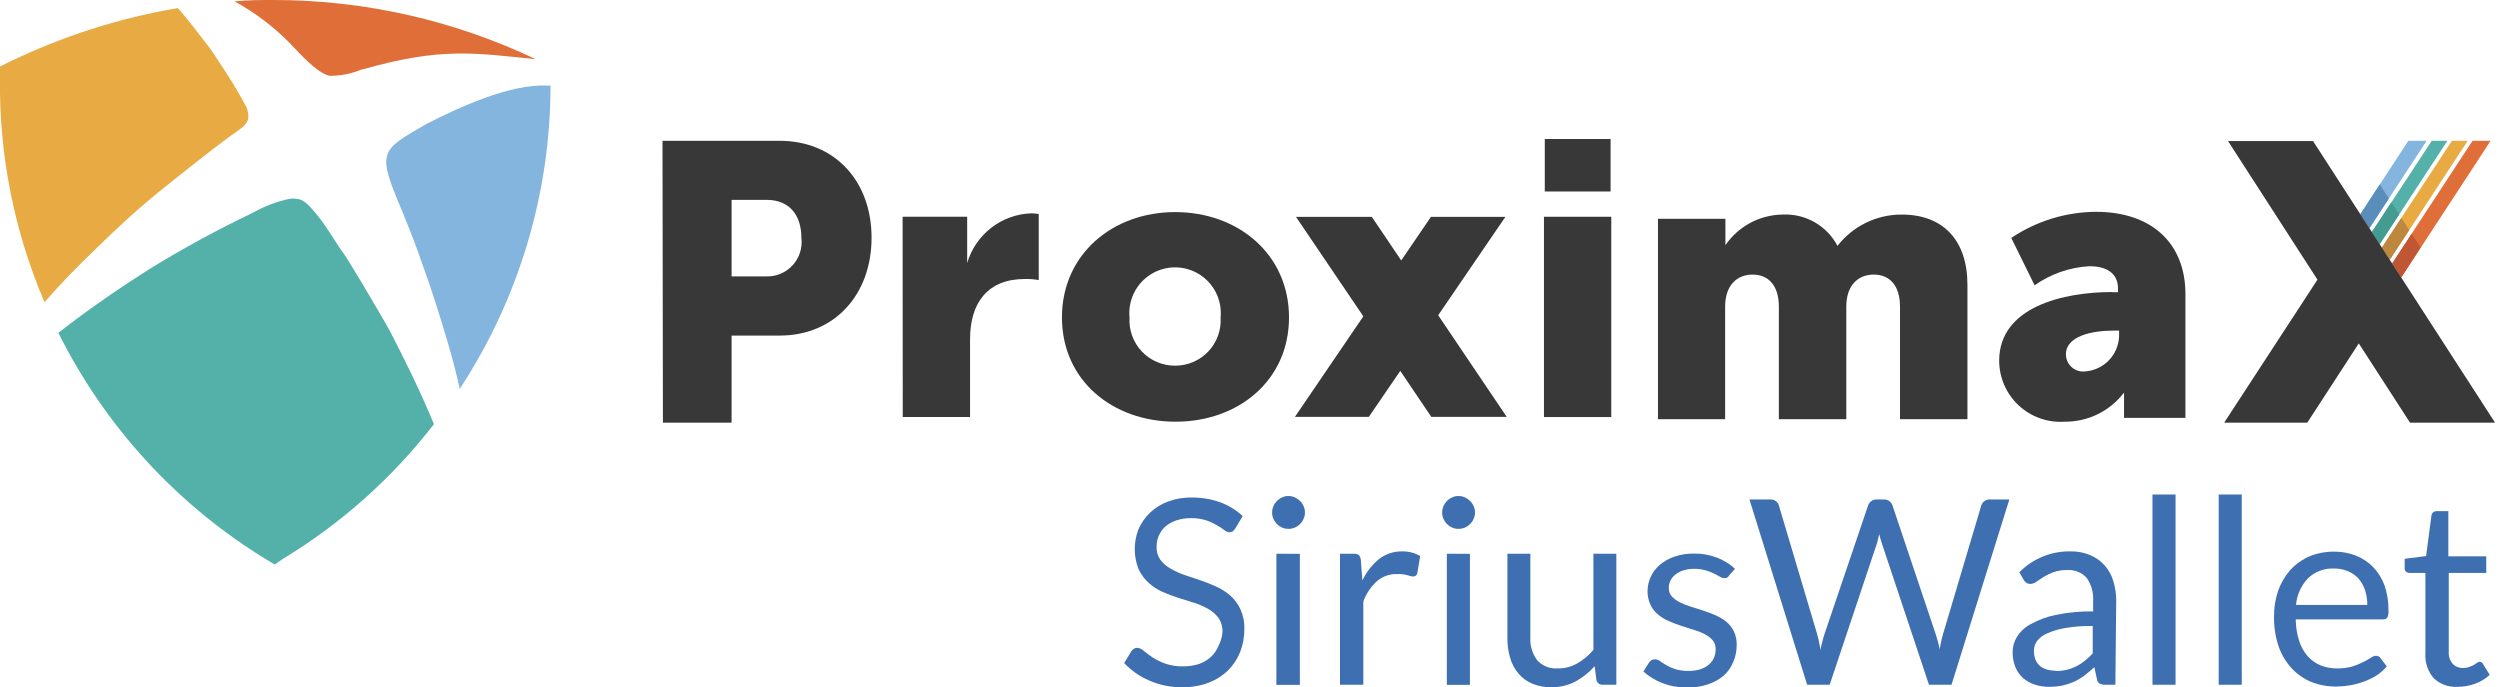
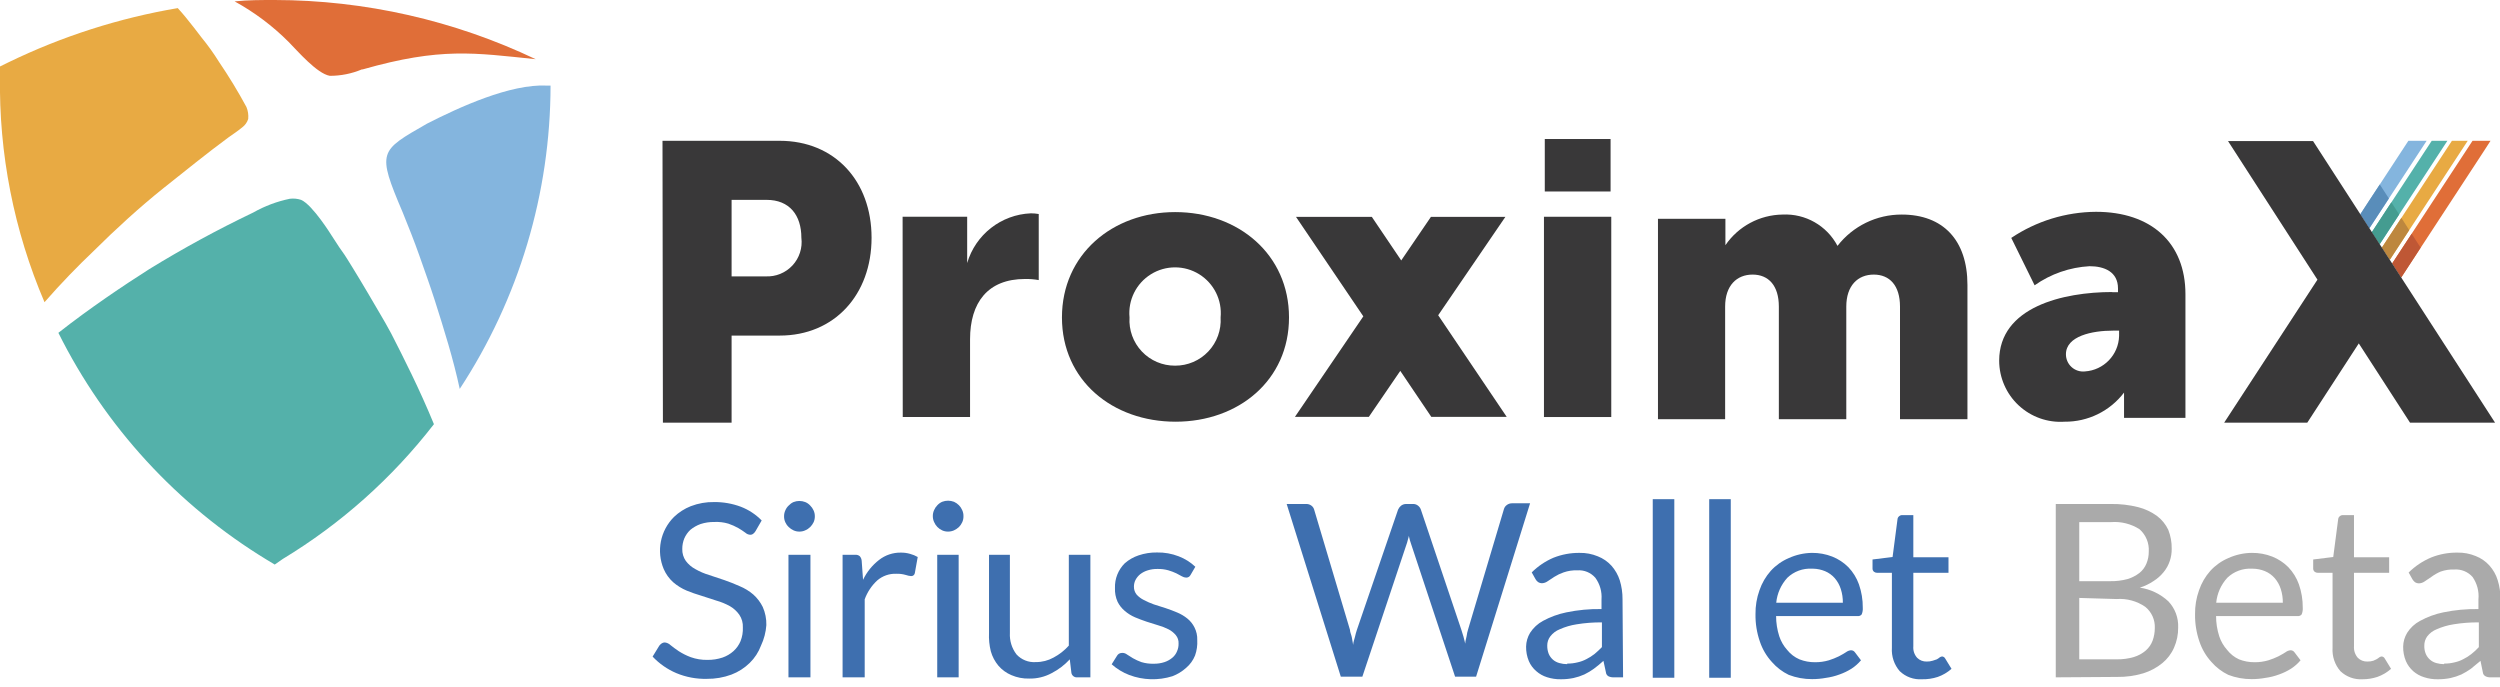
<svg xmlns="http://www.w3.org/2000/svg" id="Layer_1" data-name="Layer 1" viewBox="0 0 182 50">
  <defs>
-     <style>.cls-1{fill:#3e6fb0;}.cls-2,.cls-7{fill:#e06e38;}.cls-2,.cls-3,.cls-4,.cls-5{fill-rule:evenodd;}.cls-10,.cls-3{fill:#84b5de;}.cls-4,.cls-9{fill:#54b1aa;}.cls-5,.cls-8{fill:#e8aa43;}.cls-6{fill:#393839;}.cls-11{fill:#bf5735;}.cls-12{fill:#bd873e;}.cls-13{fill:#449c90;}.cls-14{fill:#598dba;}</style>
+     <style>.cls-1,.cls-6{fill:#e06e38;}.cls-1,.cls-2,.cls-3,.cls-4{fill-rule:evenodd;}.cls-2,.cls-9{fill:#84b5de;}.cls-3,.cls-8{fill:#54b1aa;}.cls-4,.cls-7{fill:#e8aa43;}.cls-5{fill:#393839;}.cls-10{fill:#bf5735;}.cls-11{fill:#bd873e;}.cls-12{fill:#449c90;}.cls-13{fill:#598dba;}.cls-14{fill:#3e6faf;}.cls-15{fill:#aaa;}</style>
  </defs>
-   <path class="cls-1" d="M89.93,38.47a1,1,0,0,1-.18.21.49.49,0,0,1-.25.07.64.64,0,0,1-.37-.16,3.91,3.91,0,0,0-.54-.35,4.09,4.09,0,0,0-.78-.36,3.5,3.5,0,0,0-1.1-.16,3.33,3.33,0,0,0-1.09.17,2.44,2.44,0,0,0-.78.44,1.88,1.88,0,0,0-.48.67,2,2,0,0,0-.16.82,1.5,1.5,0,0,0,.28.94,2.25,2.25,0,0,0,.73.63,5.53,5.53,0,0,0,1,.46l1.19.4a12.08,12.08,0,0,1,1.18.47,4.24,4.24,0,0,1,1,.65,3.06,3.06,0,0,1,.73,1,3.17,3.17,0,0,1,.28,1.41,4.62,4.62,0,0,1-.3,1.67,4,4,0,0,1-.88,1.35,4.21,4.21,0,0,1-1.42.9,5.26,5.26,0,0,1-1.92.33,5.83,5.83,0,0,1-2.39-.48,5.48,5.48,0,0,1-1.84-1.28l.53-.87a.73.73,0,0,1,.18-.17.44.44,0,0,1,.24-.07.75.75,0,0,1,.46.21,6.87,6.87,0,0,0,.63.47,4.64,4.64,0,0,0,.92.46,3.71,3.71,0,0,0,1.33.21,3.66,3.66,0,0,0,1.15-.17,2.5,2.5,0,0,0,.87-.51,2.18,2.18,0,0,0,.54-.78A2.66,2.66,0,0,0,89,46a1.77,1.77,0,0,0-.28-1,2.42,2.42,0,0,0-.73-.65,5.42,5.42,0,0,0-1-.45l-1.19-.37c-.4-.13-.8-.28-1.19-.45a3.94,3.94,0,0,1-1-.66,3.16,3.16,0,0,1-.73-1,4,4,0,0,1,0-2.89,3.73,3.73,0,0,1,2.11-2,4.76,4.76,0,0,1,1.79-.31,5.9,5.9,0,0,1,2.06.35,4.88,4.88,0,0,1,1.63,1Z" />
-   <path class="cls-1" d="M95,37.32a1,1,0,0,1-.1.45,1.12,1.12,0,0,1-.26.38,1.15,1.15,0,0,1-.84.35,1.14,1.14,0,0,1-.46-.09,1.22,1.22,0,0,1-.38-.26,1.28,1.28,0,0,1-.26-.38,1.13,1.13,0,0,1-.09-.45,1.23,1.23,0,0,1,.09-.47,1.28,1.28,0,0,1,.26-.38,1.22,1.22,0,0,1,.38-.26,1,1,0,0,1,.46-.1,1.06,1.06,0,0,1,.46.1,1.22,1.22,0,0,1,.38.26,1.12,1.12,0,0,1,.26.38A1.07,1.07,0,0,1,95,37.32Zm-.37,3v9.54H92.92V40.31Z" />
-   <path class="cls-1" d="M97.55,49.85V40.31h1a.6.6,0,0,1,.38.1.68.68,0,0,1,.14.36l.11,1.49a4.52,4.52,0,0,1,1.21-1.56,2.71,2.71,0,0,1,1.69-.56,2.63,2.63,0,0,1,.72.09,2.38,2.38,0,0,1,.59.25l-.21,1.25a.3.3,0,0,1-.3.24,1.48,1.48,0,0,1-.4-.09,2.54,2.54,0,0,0-.76-.09,2.16,2.16,0,0,0-1.47.51,3.79,3.79,0,0,0-1,1.48v6.07Z" />
-   <path class="cls-1" d="M107.38,37.32a1,1,0,0,1-.1.45,1.12,1.12,0,0,1-.26.38,1.15,1.15,0,0,1-.84.35,1.14,1.14,0,0,1-.46-.09,1.22,1.22,0,0,1-.38-.26,1.28,1.28,0,0,1-.26-.38,1.13,1.13,0,0,1-.09-.45,1.23,1.23,0,0,1,.09-.47,1.28,1.28,0,0,1,.26-.38,1.22,1.22,0,0,1,.38-.26,1,1,0,0,1,.46-.1,1.06,1.06,0,0,1,.46.1,1.22,1.22,0,0,1,.38.26,1.12,1.12,0,0,1,.26.38A1.07,1.07,0,0,1,107.38,37.32Zm-.37,3v9.54h-1.68V40.31Z" />
-   <path class="cls-1" d="M111.41,40.31v6.08a2.55,2.55,0,0,0,.5,1.68,1.85,1.85,0,0,0,1.51.59,2.78,2.78,0,0,0,1.38-.35,4.31,4.31,0,0,0,1.2-1v-7h1.67v9.54h-1a.44.44,0,0,1-.45-.35l-.13-1a5.23,5.23,0,0,1-1.39,1.11,3.67,3.67,0,0,1-1.77.42,3.5,3.5,0,0,1-1.38-.26,2.62,2.62,0,0,1-1-.73,3,3,0,0,1-.61-1.14,4.91,4.91,0,0,1-.2-1.48V40.31Z" />
-   <path class="cls-1" d="M125.89,41.88a.36.36,0,0,1-.35.21.65.65,0,0,1-.32-.1c-.12-.07-.26-.15-.43-.23a3.65,3.65,0,0,0-.62-.24,3,3,0,0,0-.85-.11,2.58,2.58,0,0,0-.76.11,1.68,1.68,0,0,0-.58.3,1.3,1.3,0,0,0-.37.44,1.19,1.19,0,0,0-.12.54.9.9,0,0,0,.21.61,1.91,1.91,0,0,0,.56.42,4.48,4.48,0,0,0,.79.32l.91.29c.31.1.61.22.91.34a3.84,3.84,0,0,1,.79.47,2.14,2.14,0,0,1,.56.7,2.12,2.12,0,0,1,.21,1,3.05,3.05,0,0,1-.24,1.22,2.65,2.65,0,0,1-.69,1,3.37,3.37,0,0,1-1.13.64,4.59,4.59,0,0,1-1.55.24,4.93,4.93,0,0,1-1.8-.32,4.71,4.71,0,0,1-1.38-.84l.4-.64a.66.66,0,0,1,.18-.19.51.51,0,0,1,.27-.06.64.64,0,0,1,.36.13c.12.09.27.18.45.29a3,3,0,0,0,.65.29,3,3,0,0,0,1,.13,2.72,2.72,0,0,0,.85-.12,1.86,1.86,0,0,0,.62-.35,1.41,1.41,0,0,0,.36-.49,1.54,1.54,0,0,0,.12-.61,1,1,0,0,0-.21-.65,1.92,1.92,0,0,0-.56-.44,4.17,4.17,0,0,0-.8-.32l-.91-.29c-.31-.1-.62-.22-.92-.35a3,3,0,0,1-.79-.48,2,2,0,0,1-.56-.72,2.35,2.35,0,0,1-.21-1,2.54,2.54,0,0,1,.22-1,2.59,2.59,0,0,1,.66-.89,3.3,3.3,0,0,1,1.06-.6,4.26,4.26,0,0,1,1.44-.23,4.47,4.47,0,0,1,1.69.3,4.09,4.09,0,0,1,1.3.81Z" />
-   <path class="cls-1" d="M127.36,36.36h1.52a.63.63,0,0,1,.4.12.58.58,0,0,1,.22.31l2.79,9.38c.05.17.09.35.13.54s.08.4.12.62c0-.22.09-.42.13-.62s.1-.38.15-.54L136,36.79a.62.62,0,0,1,.22-.3.6.6,0,0,1,.4-.13h.52a.62.62,0,0,1,.4.12.65.65,0,0,1,.23.31l3.15,9.38a9.89,9.89,0,0,1,.3,1.12c0-.21.07-.41.1-.59s.08-.37.13-.53l2.79-9.38a.62.62,0,0,1,.22-.3.6.6,0,0,1,.4-.13h1.42l-4.21,13.49h-1.64L137,39.56a6.43,6.43,0,0,1-.19-.68l-.09.36a2.49,2.49,0,0,1-.08.32l-3.44,10.29h-1.64Z" />
-   <path class="cls-1" d="M154,49.85h-.74a.89.89,0,0,1-.4-.08.4.4,0,0,1-.2-.32l-.19-.88c-.25.22-.49.43-.73.61a4.14,4.14,0,0,1-.75.45,4.7,4.7,0,0,1-.85.28,5,5,0,0,1-1,.09,3.19,3.19,0,0,1-1-.16,2.45,2.45,0,0,1-.84-.46,2.2,2.2,0,0,1-.57-.79,2.81,2.81,0,0,1-.21-1.13,2.08,2.08,0,0,1,.31-1.09,2.67,2.67,0,0,1,1-.93,6.49,6.49,0,0,1,1.81-.67,12.55,12.55,0,0,1,2.74-.26v-.75a2.64,2.64,0,0,0-.47-1.69,1.74,1.74,0,0,0-1.41-.57,3.07,3.07,0,0,0-1,.15,4.52,4.52,0,0,0-.73.35l-.52.35a.82.82,0,0,1-.44.16.51.51,0,0,1-.3-.09.74.74,0,0,1-.2-.23l-.3-.53a5.1,5.1,0,0,1,3.73-1.52,3.56,3.56,0,0,1,1.42.27,2.91,2.91,0,0,1,1.68,1.87,4.58,4.58,0,0,1,.22,1.47Zm-4.35-1a3.47,3.47,0,0,0,.81-.09,3.27,3.27,0,0,0,1.31-.65,5.81,5.81,0,0,0,.58-.54v-2a11,11,0,0,0-2,.15,5.27,5.27,0,0,0-1.31.39,1.77,1.77,0,0,0-.74.55,1.19,1.19,0,0,0-.23.72,1.66,1.66,0,0,0,.12.66,1.25,1.25,0,0,0,.33.45,1.34,1.34,0,0,0,.49.25A2,2,0,0,0,149.62,48.82Z" />
-   <path class="cls-1" d="M158.38,36V49.85H156.7V36Z" />
-   <path class="cls-1" d="M163.2,36V49.85h-1.68V36Z" />
-   <path class="cls-1" d="M169.93,40.16a4.27,4.27,0,0,1,1.58.29,3.55,3.55,0,0,1,1.25.83,3.81,3.81,0,0,1,.83,1.33,5.39,5.39,0,0,1,.29,1.82,1,1,0,0,1-.08.52.35.35,0,0,1-.32.14h-6.35a5.22,5.22,0,0,0,.25,1.57,3.06,3.06,0,0,0,.62,1.11,2.5,2.5,0,0,0,.94.67,3.16,3.16,0,0,0,1.22.22,3.85,3.85,0,0,0,1.09-.14,5.6,5.6,0,0,0,.79-.32c.22-.11.4-.22.55-.31a.71.71,0,0,1,.38-.15.36.36,0,0,1,.32.16l.47.61a3.36,3.36,0,0,1-.74.66,5,5,0,0,1-.93.45,5.89,5.89,0,0,1-1,.27,6.2,6.2,0,0,1-1,.09,4.91,4.91,0,0,1-1.82-.33,4.19,4.19,0,0,1-1.44-1,4.6,4.6,0,0,1-.95-1.6,6.62,6.62,0,0,1-.33-2.18,5.68,5.68,0,0,1,.3-1.87,4.68,4.68,0,0,1,.88-1.5,4.2,4.2,0,0,1,1.4-1A4.69,4.69,0,0,1,169.93,40.16Zm0,1.23a2.56,2.56,0,0,0-1.91.71,3.22,3.22,0,0,0-.87,1.94h5.19a3.59,3.59,0,0,0-.16-1.07,2.65,2.65,0,0,0-.47-.84,2.19,2.19,0,0,0-.76-.54A2.54,2.54,0,0,0,170,41.39Z" />
-   <path class="cls-1" d="M178.91,50a2.32,2.32,0,0,1-1.74-.63,2.54,2.54,0,0,1-.6-1.82V41.71h-1.15a.39.39,0,0,1-.26-.09.32.32,0,0,1-.1-.27v-.67l1.56-.2.39-2.95a.35.35,0,0,1,.12-.23.4.4,0,0,1,.27-.09h.84V40.5H181v1.21h-2.73v5.73a1.22,1.22,0,0,0,.29.89,1,1,0,0,0,.76.3,1.21,1.21,0,0,0,.45-.08,1.52,1.52,0,0,0,.34-.15l.24-.16a.34.34,0,0,1,.17-.07.31.31,0,0,1,.24.16l.49.8a3.09,3.09,0,0,1-1.05.64A3.65,3.65,0,0,1,178.91,50Z" />
-   <path class="cls-2" d="M26.41,5.05C32.1,3.43,34.52,3.85,39,4.31A44.39,44.39,0,0,0,20,0c-1,0-1.95,0-2.92.1a17.36,17.36,0,0,1,3.93,2.95c.68.69,2.07,2.31,3,2.47a6,6,0,0,0,2.34-.47" />
-   <path class="cls-3" d="M33.47,28.32C33,26.13,32.33,24,31.65,21.86c-.35-1.09-.74-2.17-1.12-3.25s-.79-2.1-1.21-3.14C27.42,11,27.61,11,31.09,9c2.35-1.2,6.06-2.9,8.71-2.77l.28,0a40.34,40.34,0,0,1-6.61,22.08" />
-   <path class="cls-4" d="M4.25,24.23c2.26-1.78,4.78-3.47,6.62-4.64a82.06,82.06,0,0,1,7.57-4.12,9.14,9.14,0,0,1,2.66-1,1.87,1.87,0,0,1,.82.08c.84.36,2.23,2.61,2.23,2.61l0,0c.25.36.47.75.73,1.1s.53.81.78,1.21c.37.6.73,1.2,1.09,1.81.57,1,1.2,2,1.73,3,.86,1.68,2.07,4.06,3.11,6.6a40.31,40.31,0,0,1-11,9.81L20,41.1l-.58-.35A40.49,40.49,0,0,1,4.25,24.23" />
-   <path class="cls-5" d="M12.94.59c.21.23.41.46.58.67.4.48.79,1,1.16,1.48A16.6,16.6,0,0,1,15.94,4.5a37.76,37.76,0,0,1,2,3.29,1.81,1.81,0,0,1,.13.87,1.21,1.21,0,0,1-.42.6c-.43.35-.64.47-1,.73-1.62,1.19-3.17,2.46-4.74,3.7-1.75,1.4-3.5,3-5.11,4.6C5.66,19.37,4.41,20.66,3.24,22A40.27,40.27,0,0,1,0,5.52V4.84l.61-.3A45.74,45.74,0,0,1,12.94.59" />
-   <path class="cls-6" d="M48.23,10.25h8.53c4,0,6.69,2.92,6.69,7.06s-2.7,7.12-6.69,7.12h-3.5v6.34h-5Zm7.5,9.87a2.5,2.5,0,0,0,2.61-2.81c0-1.64-.86-2.76-2.53-2.76H53.26v5.57Z" />
-   <path class="cls-6" d="M65.71,15.78h4.7v3.37a5.05,5.05,0,0,1,4.64-3.62,3.36,3.36,0,0,1,.57.05v4.81a5.11,5.11,0,0,0-1-.08c-2.72,0-4,1.73-4,4.39v5.66h-4.9Z" />
-   <path class="cls-6" d="M85.55,15.44c4.61,0,8.29,3.09,8.29,7.67s-3.68,7.59-8.26,7.59-8.27-3-8.27-7.59,3.68-7.67,8.24-7.67m0,11.18a3.3,3.3,0,0,0,3.31-3.51,3.33,3.33,0,1,0-6.63,0,3.3,3.3,0,0,0,3.32,3.51" />
-   <path class="cls-6" d="M153.76,21.27h.43V21c0-1.22-1-1.62-2.07-1.62a7.66,7.66,0,0,0-4,1.39l-1.7-3.45a11.2,11.2,0,0,1,6.17-1.9c4,0,6.51,2.24,6.51,6v9h-4.47V28.58a5.37,5.37,0,0,1-4.33,2.12,4.46,4.46,0,0,1-4.76-4.44c0-3.91,4.65-5,8.24-5m-2,5.78a2.66,2.66,0,0,0,2.49-2.58v-.39h-.45c-1.5,0-3.42.39-3.42,1.72a1.25,1.25,0,0,0,1.38,1.25" />
-   <polygon class="cls-7" points="181.31 10.25 180 10.25 174.15 19.18 174.81 20.2 180.84 10.98 181.31 10.25" />
-   <polygon class="cls-8" points="178.5 10.25 173.4 18.03 173.98 18.91 179.65 10.25 178.5 10.25" />
-   <polygon class="cls-9" points="177.03 10.25 172.67 16.9 173.24 17.78 178.17 10.25 177.03 10.25" />
-   <polygon class="cls-10" points="175.33 10.25 173.15 13.58 171.83 15.6 172.49 16.62 176.66 10.25 175.33 10.25" />
-   <polygon class="cls-11" points="174.15 19.18 174.81 20.2 176.22 18.03 175.57 17.02 174.15 19.18" />
-   <polygon class="cls-12" points="173.98 18.91 175.39 16.75 174.82 15.86 173.4 18.03 173.98 18.91" />
-   <polygon class="cls-13" points="173.24 17.78 174.66 15.61 174.09 14.73 172.67 16.9 173.24 17.78" />
-   <polygon class="cls-14" points="171.83 15.6 172.49 16.62 173.91 14.45 173.25 13.43 172.48 14.6 171.83 15.6" />
-   <polygon class="cls-6" points="168.39 10.27 162.2 10.27 168.71 20.36 161.92 30.77 167.97 30.77 171.72 25 175.45 30.77 181.64 30.77 174.82 20.22 171.83 15.59 168.39 10.27" />
-   <rect class="cls-6" x="112.4" y="15.78" width="4.9" height="14.58" />
-   <rect class="cls-6" x="112.46" y="10.12" width="4.79" height="3.82" />
-   <path class="cls-6" d="M120.7,15.93h4.91v1.92a5.12,5.12,0,0,1,4.16-2.23,4.28,4.28,0,0,1,4,2.28,5.89,5.89,0,0,1,4.68-2.28c3,0,4.78,1.86,4.78,5.12v9.78h-4.91v-8.2c0-1.53-.75-2.33-1.91-2.33s-2,.8-2,2.33v8.2h-4.91v-8.2c0-1.53-.75-2.33-1.91-2.33s-2,.8-2,2.33v8.2H120.7Z" />
-   <polygon class="cls-6" points="109.69 30.35 104.7 22.95 109.59 15.79 104.17 15.79 102.01 18.96 99.87 15.79 94.35 15.79 99.25 23.03 94.27 30.35 99.65 30.35 101.94 27 104.2 30.35 109.69 30.35" />
+   <path class="cls-1" d="M26.41,5.05C32.1,3.43,34.52,3.85,39,4.31A44.39,44.39,0,0,0,20,0c-1,0-1.95,0-2.92.1a17.36,17.36,0,0,1,3.93,2.95c.68.69,2.07,2.31,3,2.47a6,6,0,0,0,2.34-.47" />
+   <path class="cls-2" d="M33.47,28.32C33,26.13,32.33,24,31.65,21.86c-.35-1.09-.74-2.17-1.12-3.25s-.79-2.1-1.21-3.14C27.42,11,27.61,11,31.09,9c2.35-1.2,6.06-2.9,8.71-2.77l.28,0a40.34,40.34,0,0,1-6.61,22.08" />
+   <path class="cls-3" d="M4.25,24.23c2.26-1.78,4.78-3.47,6.62-4.64a82.06,82.06,0,0,1,7.57-4.12,9.14,9.14,0,0,1,2.66-1,1.87,1.87,0,0,1,.82.08c.84.36,2.23,2.61,2.23,2.61l0,0c.25.36.47.75.73,1.1s.53.81.78,1.21c.37.6.73,1.2,1.09,1.81.57,1,1.2,2,1.73,3,.86,1.68,2.07,4.06,3.11,6.6a40.31,40.31,0,0,1-11,9.81L20,41.1l-.58-.35A40.49,40.49,0,0,1,4.25,24.23" />
+   <path class="cls-4" d="M12.94.59c.21.23.41.46.58.67.4.48.79,1,1.16,1.48A16.6,16.6,0,0,1,15.94,4.5a37.76,37.76,0,0,1,2,3.29,1.81,1.81,0,0,1,.13.87,1.21,1.21,0,0,1-.42.6c-.43.35-.64.47-1,.73-1.62,1.19-3.17,2.46-4.74,3.7-1.75,1.4-3.5,3-5.11,4.6C5.66,19.37,4.41,20.66,3.24,22A40.27,40.27,0,0,1,0,5.52V4.84l.61-.3A45.74,45.74,0,0,1,12.94.59" />
+   <path class="cls-5" d="M48.23,10.25h8.53c4,0,6.69,2.92,6.69,7.06s-2.7,7.12-6.69,7.12h-3.5v6.34h-5Zm7.5,9.87a2.5,2.5,0,0,0,2.61-2.81c0-1.64-.86-2.76-2.53-2.76H53.26v5.57Z" />
+   <path class="cls-5" d="M65.71,15.78h4.7v3.37a5.05,5.05,0,0,1,4.64-3.62,3.36,3.36,0,0,1,.57.05v4.81a5.11,5.11,0,0,0-1-.08c-2.72,0-4,1.73-4,4.39v5.66h-4.9Z" />
+   <path class="cls-5" d="M85.55,15.44c4.61,0,8.29,3.09,8.29,7.67s-3.68,7.59-8.26,7.59-8.27-3-8.27-7.59,3.68-7.67,8.24-7.67m0,11.18a3.3,3.3,0,0,0,3.31-3.51,3.33,3.33,0,1,0-6.63,0,3.3,3.3,0,0,0,3.32,3.51" />
+   <path class="cls-5" d="M153.76,21.27h.43V21c0-1.22-1-1.62-2.07-1.62a7.66,7.66,0,0,0-4,1.39l-1.7-3.45a11.2,11.2,0,0,1,6.17-1.9c4,0,6.51,2.24,6.51,6v9h-4.47V28.58a5.37,5.37,0,0,1-4.33,2.12,4.46,4.46,0,0,1-4.76-4.44c0-3.91,4.65-5,8.24-5m-2,5.78a2.66,2.66,0,0,0,2.49-2.58v-.39h-.45c-1.5,0-3.42.39-3.42,1.72a1.25,1.25,0,0,0,1.38,1.25" />
+   <polygon class="cls-6" points="181.31 10.25 180 10.25 174.15 19.18 174.81 20.2 180.84 10.98 181.31 10.25" />
+   <polygon class="cls-7" points="178.5 10.25 173.4 18.03 173.98 18.91 179.65 10.25 178.5 10.25" />
+   <polygon class="cls-8" points="177.03 10.25 172.67 16.9 173.24 17.78 178.17 10.25 177.03 10.25" />
+   <polygon class="cls-9" points="175.33 10.25 173.15 13.58 171.83 15.6 172.49 16.62 176.66 10.25 175.33 10.25" />
+   <polygon class="cls-10" points="174.15 19.18 174.81 20.2 176.22 18.03 175.57 17.02 174.15 19.18" />
+   <polygon class="cls-11" points="173.98 18.91 175.39 16.75 174.82 15.86 173.4 18.03 173.98 18.91" />
+   <polygon class="cls-12" points="173.24 17.78 174.66 15.61 174.09 14.73 172.67 16.9 173.24 17.78" />
+   <polygon class="cls-13" points="171.83 15.6 172.49 16.62 173.91 14.45 173.25 13.43 172.48 14.6 171.83 15.6" />
+   <polygon class="cls-5" points="168.39 10.27 162.2 10.27 168.71 20.36 161.92 30.77 167.97 30.77 171.72 25 175.45 30.77 181.64 30.77 174.82 20.22 171.83 15.59 168.39 10.27" />
+   <rect class="cls-5" x="112.4" y="15.78" width="4.9" height="14.58" />
+   <rect class="cls-5" x="112.46" y="10.12" width="4.79" height="3.82" />
+   <path class="cls-5" d="M120.7,15.93h4.91v1.92a5.12,5.12,0,0,1,4.16-2.23,4.28,4.28,0,0,1,4,2.28,5.89,5.89,0,0,1,4.68-2.28c3,0,4.78,1.86,4.78,5.12v9.78h-4.91v-8.2c0-1.53-.75-2.33-1.91-2.33s-2,.8-2,2.33v8.2h-4.91v-8.2c0-1.53-.75-2.33-1.91-2.33s-2,.8-2,2.33v8.2H120.7Z" />
+   <polygon class="cls-5" points="109.69 30.35 104.7 22.95 109.59 15.79 104.17 15.79 102.01 18.96 99.87 15.79 94.35 15.79 99.25 23.03 94.27 30.35 99.65 30.35 101.94 27 104.2 30.35 109.69 30.35" />
+   <path class="cls-14" d="M55,38.67a.64.64,0,0,1-.17.19.33.33,0,0,1-.23.07.58.58,0,0,1-.34-.15,5.43,5.43,0,0,0-.5-.33,4.3,4.3,0,0,0-.74-.33A3.07,3.07,0,0,0,52,38a3.11,3.11,0,0,0-1,.15,2.51,2.51,0,0,0-.74.42,1.9,1.9,0,0,0-.44.62,2,2,0,0,0-.15.77,1.44,1.44,0,0,0,.26.88,2.12,2.12,0,0,0,.69.59,4.72,4.72,0,0,0,1,.43l1.11.37c.38.13.75.28,1.11.44a3.71,3.71,0,0,1,1,.61,3,3,0,0,1,.69.91,3.07,3.07,0,0,1,.26,1.32A4.19,4.19,0,0,1,55.4,47a3.44,3.44,0,0,1-.82,1.26,3.85,3.85,0,0,1-1.33.85,5,5,0,0,1-1.79.31A5.42,5.42,0,0,1,49.23,49a5.12,5.12,0,0,1-1.72-1.2L48,47a.85.85,0,0,1,.17-.16.39.39,0,0,1,.23-.07.72.72,0,0,1,.42.2c.16.13.36.28.6.44a4.58,4.58,0,0,0,.86.43,3.44,3.44,0,0,0,1.23.2,3.33,3.33,0,0,0,1.09-.17,2.35,2.35,0,0,0,.8-.47,2.05,2.05,0,0,0,.51-.72,2.43,2.43,0,0,0,.17-1,1.51,1.51,0,0,0-.26-.93,2.14,2.14,0,0,0-.68-.62,4.7,4.7,0,0,0-1-.41l-1.11-.36A10.51,10.51,0,0,1,50,43a3.68,3.68,0,0,1-1-.62,2.78,2.78,0,0,1-.68-.95,3.46,3.46,0,0,1,.75-3.8,3.76,3.76,0,0,1,1.22-.78A4.51,4.51,0,0,1,52,36.55a5.39,5.39,0,0,1,1.93.34,4.25,4.25,0,0,1,1.52,1Z" />
+   <path class="cls-14" d="M59.32,37.59a1,1,0,0,1-.09.43,1.24,1.24,0,0,1-.25.35,1.13,1.13,0,0,1-.36.24,1,1,0,0,1-.43.09,1,1,0,0,1-.42-.09,1.21,1.21,0,0,1-.35-.24,1.07,1.07,0,0,1-.25-.35,1,1,0,0,1-.09-.43,1,1,0,0,1,.09-.43,1,1,0,0,1,.25-.36,1.07,1.07,0,0,1,.35-.25,1.16,1.16,0,0,1,.42-.08,1.18,1.18,0,0,1,.43.08,1,1,0,0,1,.36.25,1.16,1.16,0,0,1,.25.36A1,1,0,0,1,59.32,37.59ZM59,40.39v8.92H57.4V40.39Z" />
+   <path class="cls-14" d="M61.34,49.31V40.39h.9a.46.46,0,0,1,.35.1.57.57,0,0,1,.14.33l.1,1.39A4,4,0,0,1,64,40.76a2.51,2.51,0,0,1,1.58-.53,2.31,2.31,0,0,1,.67.09,2.28,2.28,0,0,1,.56.23l-.21,1.17a.26.26,0,0,1-.27.22,1.6,1.6,0,0,1-.38-.08,2.23,2.23,0,0,0-.71-.09,2,2,0,0,0-1.37.48,3.47,3.47,0,0,0-.92,1.38v5.68Z" />
+   <path class="cls-14" d="M70.14,37.59a1,1,0,0,1-.09.43,1.21,1.21,0,0,1-.24.35,1.41,1.41,0,0,1-.36.24,1.07,1.07,0,0,1-.43.09,1,1,0,0,1-.43-.09A1.16,1.16,0,0,1,68,38a1,1,0,0,1-.09-.43,1,1,0,0,1,.09-.43,1.13,1.13,0,0,1,.24-.36,1.07,1.07,0,0,1,.35-.25,1.22,1.22,0,0,1,.43-.08,1.26,1.26,0,0,1,.43.08,1.23,1.23,0,0,1,.36.25,1.13,1.13,0,0,1,.24.36A1,1,0,0,1,70.14,37.59Zm-.35,2.8v8.92H68.23V40.39Z" />
+   <path class="cls-14" d="M73.52,40.39v5.69A2.36,2.36,0,0,0,74,47.64a1.74,1.74,0,0,0,1.41.56,2.63,2.63,0,0,0,1.29-.33A4,4,0,0,0,77.81,47V40.39h1.57v8.92h-.94A.4.4,0,0,1,78,49l-.12-1a4.77,4.77,0,0,1-1.31,1,3.3,3.3,0,0,1-1.65.4,3.06,3.06,0,0,1-1.29-.25,2.56,2.56,0,0,1-.94-.68,2.83,2.83,0,0,1-.56-1.06A4.65,4.65,0,0,1,72,46.08V40.39Z" />
+   <path class="cls-14" d="M86.67,41.86a.34.34,0,0,1-.32.19.64.64,0,0,1-.3-.09l-.41-.22a4.18,4.18,0,0,0-.58-.22,2.66,2.66,0,0,0-.79-.1,2.21,2.21,0,0,0-.71.1,1.67,1.67,0,0,0-.55.28,1.33,1.33,0,0,0-.34.41,1.06,1.06,0,0,0-.12.5.89.89,0,0,0,.2.58,1.77,1.77,0,0,0,.52.39A5.69,5.69,0,0,0,84,44l.85.27c.29.1.58.2.85.32a3,3,0,0,1,.74.44,1.94,1.94,0,0,1,.52.65,1.87,1.87,0,0,1,.2.92A2.86,2.86,0,0,1,87,47.72a2.31,2.31,0,0,1-.65.9,3.19,3.19,0,0,1-1,.61,4.82,4.82,0,0,1-3.14-.09,4.18,4.18,0,0,1-1.28-.78l.37-.59a.47.47,0,0,1,.16-.18.5.5,0,0,1,.26-.06.56.56,0,0,1,.33.12l.43.27a3.91,3.91,0,0,0,.61.28,2.82,2.82,0,0,0,.89.12,2.41,2.41,0,0,0,.8-.12,1.73,1.73,0,0,0,.57-.32,1.18,1.18,0,0,0,.34-.47,1.3,1.3,0,0,0,.11-.56.88.88,0,0,0-.2-.61,1.71,1.71,0,0,0-.52-.42,4.23,4.23,0,0,0-.74-.29l-.86-.27c-.29-.1-.57-.2-.85-.32a2.89,2.89,0,0,1-.74-.46,2.07,2.07,0,0,1-.53-.67,2.21,2.21,0,0,1-.19-1A2.42,2.42,0,0,1,81.89,41a2.94,2.94,0,0,1,1-.57,4,4,0,0,1,1.34-.21,4.12,4.12,0,0,1,1.58.28,3.66,3.66,0,0,1,1.21.76Z" />
+   <path class="cls-14" d="M93.67,36.69h1.42a.6.6,0,0,1,.38.12.53.53,0,0,1,.2.29l2.61,8.76c0,.16.09.33.13.52s.07.37.1.57c0-.2.09-.39.13-.58s.09-.35.14-.51l3-8.76a.76.76,0,0,1,.21-.28.6.6,0,0,1,.38-.13h.49a.55.55,0,0,1,.37.12.61.61,0,0,1,.21.29l2.95,8.76a9.84,9.84,0,0,1,.28,1c0-.19.07-.38.1-.55a2.61,2.61,0,0,1,.11-.5l2.61-8.76a.54.54,0,0,1,.2-.28.6.6,0,0,1,.38-.13h1.32l-3.93,12.62h-1.53l-3.19-9.62a4.49,4.49,0,0,1-.18-.64c0,.12-.06.23-.08.34s-.06.21-.09.3l-3.21,9.62H97.61Z" />
+   <path class="cls-14" d="M118.16,49.31h-.7a.81.81,0,0,1-.37-.08.37.37,0,0,1-.18-.29l-.18-.83a8.66,8.66,0,0,1-.69.57,4.48,4.48,0,0,1-.7.42,4.06,4.06,0,0,1-.79.26,4.38,4.38,0,0,1-.93.09,3.12,3.12,0,0,1-1-.15,2.14,2.14,0,0,1-.78-.44,2,2,0,0,1-.54-.73,2.64,2.64,0,0,1-.2-1.06,2,2,0,0,1,.29-1,2.57,2.57,0,0,1,.94-.87,6.15,6.15,0,0,1,1.7-.62,11.59,11.59,0,0,1,2.56-.24v-.7a2.38,2.38,0,0,0-.45-1.58,1.59,1.59,0,0,0-1.31-.54,2.75,2.75,0,0,0-1,.15,3.21,3.21,0,0,0-.67.32l-.5.33a.75.75,0,0,1-.41.14.5.5,0,0,1-.27-.08.63.63,0,0,1-.19-.21l-.28-.5a5.06,5.06,0,0,1,1.59-1.07,5,5,0,0,1,1.89-.35,3.29,3.29,0,0,1,1.33.25,2.64,2.64,0,0,1,1,.69,3,3,0,0,1,.6,1.06,4.58,4.58,0,0,1,.2,1.37Zm-4.07-1a3,3,0,0,0,.76-.09,2.54,2.54,0,0,0,.65-.24,3.33,3.33,0,0,0,.58-.37,6.15,6.15,0,0,0,.54-.5V45.31a10.61,10.61,0,0,0-1.84.14,4.78,4.78,0,0,0-1.23.36,1.61,1.61,0,0,0-.69.52,1.08,1.08,0,0,0-.22.67,1.58,1.58,0,0,0,.11.61,1.21,1.21,0,0,0,.31.42,1.19,1.19,0,0,0,.46.24A2.12,2.12,0,0,0,114.09,48.35Z" />
+   <path class="cls-14" d="M121.89,36.34v13h-1.57v-13Z" />
+   <path class="cls-14" d="M126,36.34v13h-1.57v-13Z" />
+   <path class="cls-14" d="M131.91,40.25a3.94,3.94,0,0,1,1.48.27,3.45,3.45,0,0,1,1.17.77,3.52,3.52,0,0,1,.77,1.25,5,5,0,0,1,.28,1.7,1.05,1.05,0,0,1-.08.49.33.33,0,0,1-.3.12H129.3a4.82,4.82,0,0,0,.23,1.47,2.82,2.82,0,0,0,.58,1A2.3,2.3,0,0,0,131,48a3,3,0,0,0,1.14.21,3.44,3.44,0,0,0,1-.14,5.28,5.28,0,0,0,.73-.29c.21-.11.38-.21.52-.3a.69.69,0,0,1,.35-.14.34.34,0,0,1,.3.15l.44.58a3.14,3.14,0,0,1-.69.61,4.37,4.37,0,0,1-.87.42,4.59,4.59,0,0,1-1,.25,5.5,5.5,0,0,1-1,.09,4.67,4.67,0,0,1-1.7-.31A3.82,3.82,0,0,1,129,48.2a4.15,4.15,0,0,1-.88-1.49,5.83,5.83,0,0,1-.32-2,4.93,4.93,0,0,1,.29-1.74,4.12,4.12,0,0,1,.82-1.41,3.76,3.76,0,0,1,1.31-.93A4.22,4.22,0,0,1,131.91,40.25Zm0,1.15a2.39,2.39,0,0,0-1.79.66,3.14,3.14,0,0,0-.81,1.82h4.85a3.13,3.13,0,0,0-.15-1,2.25,2.25,0,0,0-.44-.79,1.93,1.93,0,0,0-.71-.51A2.4,2.4,0,0,0,132,41.4Z" />
+   <path class="cls-14" d="M139.92,49.45a2.13,2.13,0,0,1-1.62-.59,2.36,2.36,0,0,1-.57-1.7V41.7h-1.08a.36.36,0,0,1-.23-.08.31.31,0,0,1-.1-.26v-.63l1.46-.18.36-2.76a.3.3,0,0,1,.12-.21.32.32,0,0,1,.24-.08h.79v3.07h2.56V41.7h-2.56v5.35a1.11,1.11,0,0,0,.28.84.94.94,0,0,0,.7.27,1.35,1.35,0,0,0,.43-.06L141,48a1.39,1.39,0,0,0,.22-.15.35.35,0,0,1,.17-.06.28.28,0,0,1,.22.15l.46.75a3,3,0,0,1-1,.59A3.43,3.43,0,0,1,139.92,49.45Z" />
+   <path class="cls-15" d="M149.66,49.31V36.69h4a7.75,7.75,0,0,1,2,.23,4,4,0,0,1,1.38.65,2.73,2.73,0,0,1,.81,1,3.57,3.57,0,0,1,.25,1.38,2.63,2.63,0,0,1-.14.89,2.51,2.51,0,0,1-.44.8,3,3,0,0,1-.74.66,3.83,3.83,0,0,1-1,.48,3.87,3.87,0,0,1,2.08,1,2.61,2.61,0,0,1,.71,1.9,3.51,3.51,0,0,1-.3,1.47,3,3,0,0,1-.86,1.13,4.09,4.09,0,0,1-1.39.74,6.33,6.33,0,0,1-1.88.26Zm1.71-7h2.25a4.6,4.6,0,0,0,1.25-.15,2.73,2.73,0,0,0,.87-.44,1.67,1.67,0,0,0,.52-.69,2.21,2.21,0,0,0,.17-.87,2,2,0,0,0-.67-1.63,3.37,3.37,0,0,0-2.08-.52h-2.31Zm0,1.22V48h2.72a4.22,4.22,0,0,0,1.26-.17,2.37,2.37,0,0,0,.86-.47,1.8,1.8,0,0,0,.5-.72,2.69,2.69,0,0,0,.16-.92,1.88,1.88,0,0,0-.69-1.54,3.26,3.26,0,0,0-2.09-.57Z" />
+   <path class="cls-15" d="M163.94,40.25a3.94,3.94,0,0,1,1.48.27,3.45,3.45,0,0,1,1.17.77,3.52,3.52,0,0,1,.77,1.25,5,5,0,0,1,.28,1.7,1.05,1.05,0,0,1-.08.49.33.33,0,0,1-.3.12h-5.93a4.82,4.82,0,0,0,.23,1.47,2.82,2.82,0,0,0,.58,1A2.3,2.3,0,0,0,163,48a3,3,0,0,0,1.14.21,3.44,3.44,0,0,0,1-.14,5.28,5.28,0,0,0,.73-.29c.21-.11.38-.21.52-.3a.69.69,0,0,1,.35-.14.34.34,0,0,1,.3.15l.44.58a3.14,3.14,0,0,1-.69.61,4.37,4.37,0,0,1-.87.42,4.59,4.59,0,0,1-1,.25,5.5,5.5,0,0,1-1,.09,4.67,4.67,0,0,1-1.7-.31A3.82,3.82,0,0,1,161,48.2a4.15,4.15,0,0,1-.88-1.49,5.83,5.83,0,0,1-.32-2,4.93,4.93,0,0,1,.29-1.74,4.12,4.12,0,0,1,.82-1.41,3.76,3.76,0,0,1,1.31-.93A4.22,4.22,0,0,1,163.94,40.25Zm0,1.15a2.39,2.39,0,0,0-1.79.66,3.14,3.14,0,0,0-.81,1.82h4.85a3.13,3.13,0,0,0-.15-1,2.25,2.25,0,0,0-.44-.79,1.93,1.93,0,0,0-.71-.51A2.4,2.4,0,0,0,164,41.4Z" />
+   <path class="cls-15" d="M172,49.45a2.15,2.15,0,0,1-1.62-.59,2.36,2.36,0,0,1-.57-1.7V41.7h-1.08a.36.36,0,0,1-.23-.08.31.31,0,0,1-.1-.26v-.63l1.46-.18.36-2.76a.3.3,0,0,1,.12-.21.32.32,0,0,1,.24-.08h.79v3.07h2.56V41.7h-2.56v5.35a1.15,1.15,0,0,0,.28.84.94.94,0,0,0,.7.27,1.35,1.35,0,0,0,.43-.06L173,48a1.39,1.39,0,0,0,.22-.15.35.35,0,0,1,.17-.06.28.28,0,0,1,.22.15l.46.75a3,3,0,0,1-1,.59A3.43,3.43,0,0,1,172,49.45Z" />
+   <path class="cls-15" d="M182,49.31h-.69a.75.75,0,0,1-.37-.08.36.36,0,0,1-.19-.29l-.17-.83q-.36.31-.69.57a5,5,0,0,1-.7.42,4.06,4.06,0,0,1-.79.26,4.45,4.45,0,0,1-.93.09,3,3,0,0,1-1-.15,2.18,2.18,0,0,1-.79-.44,2.09,2.09,0,0,1-.53-.73,2.64,2.64,0,0,1-.2-1.06,2,2,0,0,1,.29-1,2.5,2.5,0,0,1,.94-.87,6.07,6.07,0,0,1,1.69-.62,11.66,11.66,0,0,1,2.56-.24v-.7A2.44,2.44,0,0,0,180,42a1.62,1.62,0,0,0-1.32-.54,2.69,2.69,0,0,0-1,.15A3.31,3.31,0,0,0,177,42l-.49.33a.78.78,0,0,1-.41.14.51.51,0,0,1-.28-.08.76.76,0,0,1-.19-.21l-.28-.5A5.18,5.18,0,0,1,177,40.58a5,5,0,0,1,1.9-.35,3.29,3.29,0,0,1,1.33.25,2.61,2.61,0,0,1,1,.69,2.82,2.82,0,0,1,.6,1.06,4.28,4.28,0,0,1,.2,1.37Zm-4.06-1a3,3,0,0,0,.75-.09,2.41,2.41,0,0,0,.65-.24,3,3,0,0,0,.58-.37,4.21,4.21,0,0,0,.54-.5V45.31a10.69,10.69,0,0,0-1.84.14,5,5,0,0,0-1.23.36,1.61,1.61,0,0,0-.69.52,1.13,1.13,0,0,0-.21.67,1.42,1.42,0,0,0,.11.61,1.17,1.17,0,0,0,.76.66A2.14,2.14,0,0,0,177.91,48.35Z" />
</svg>
